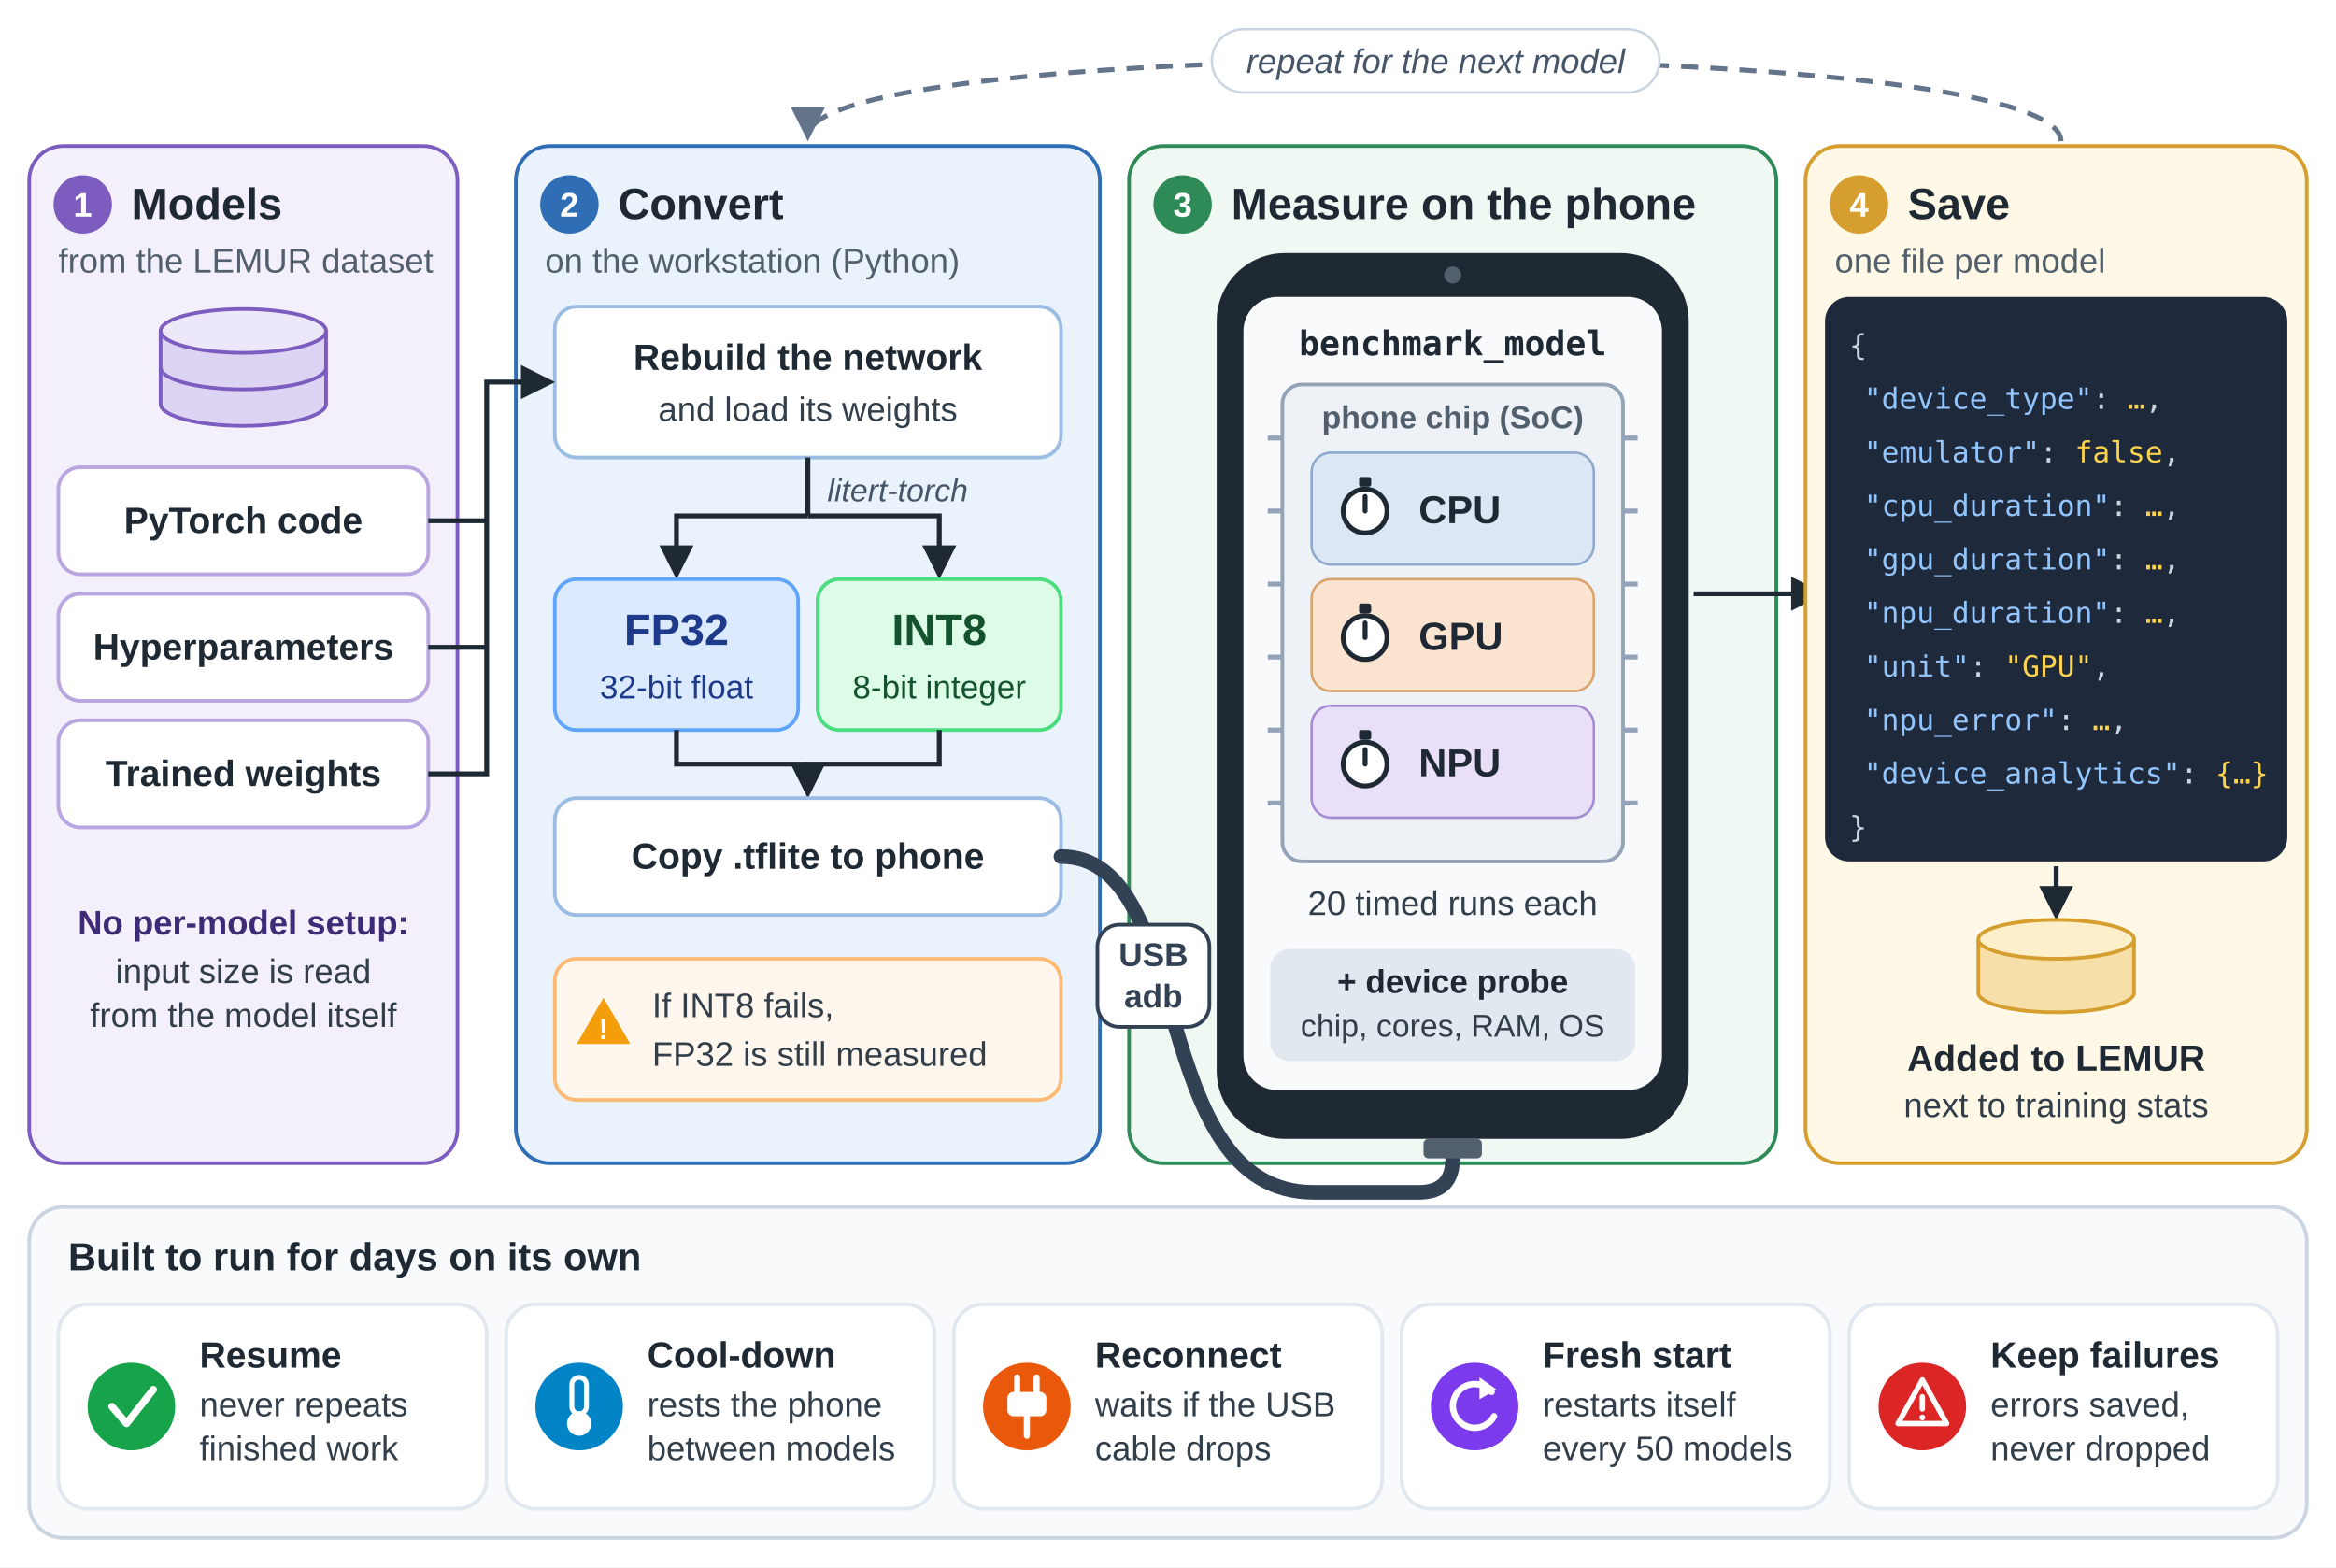
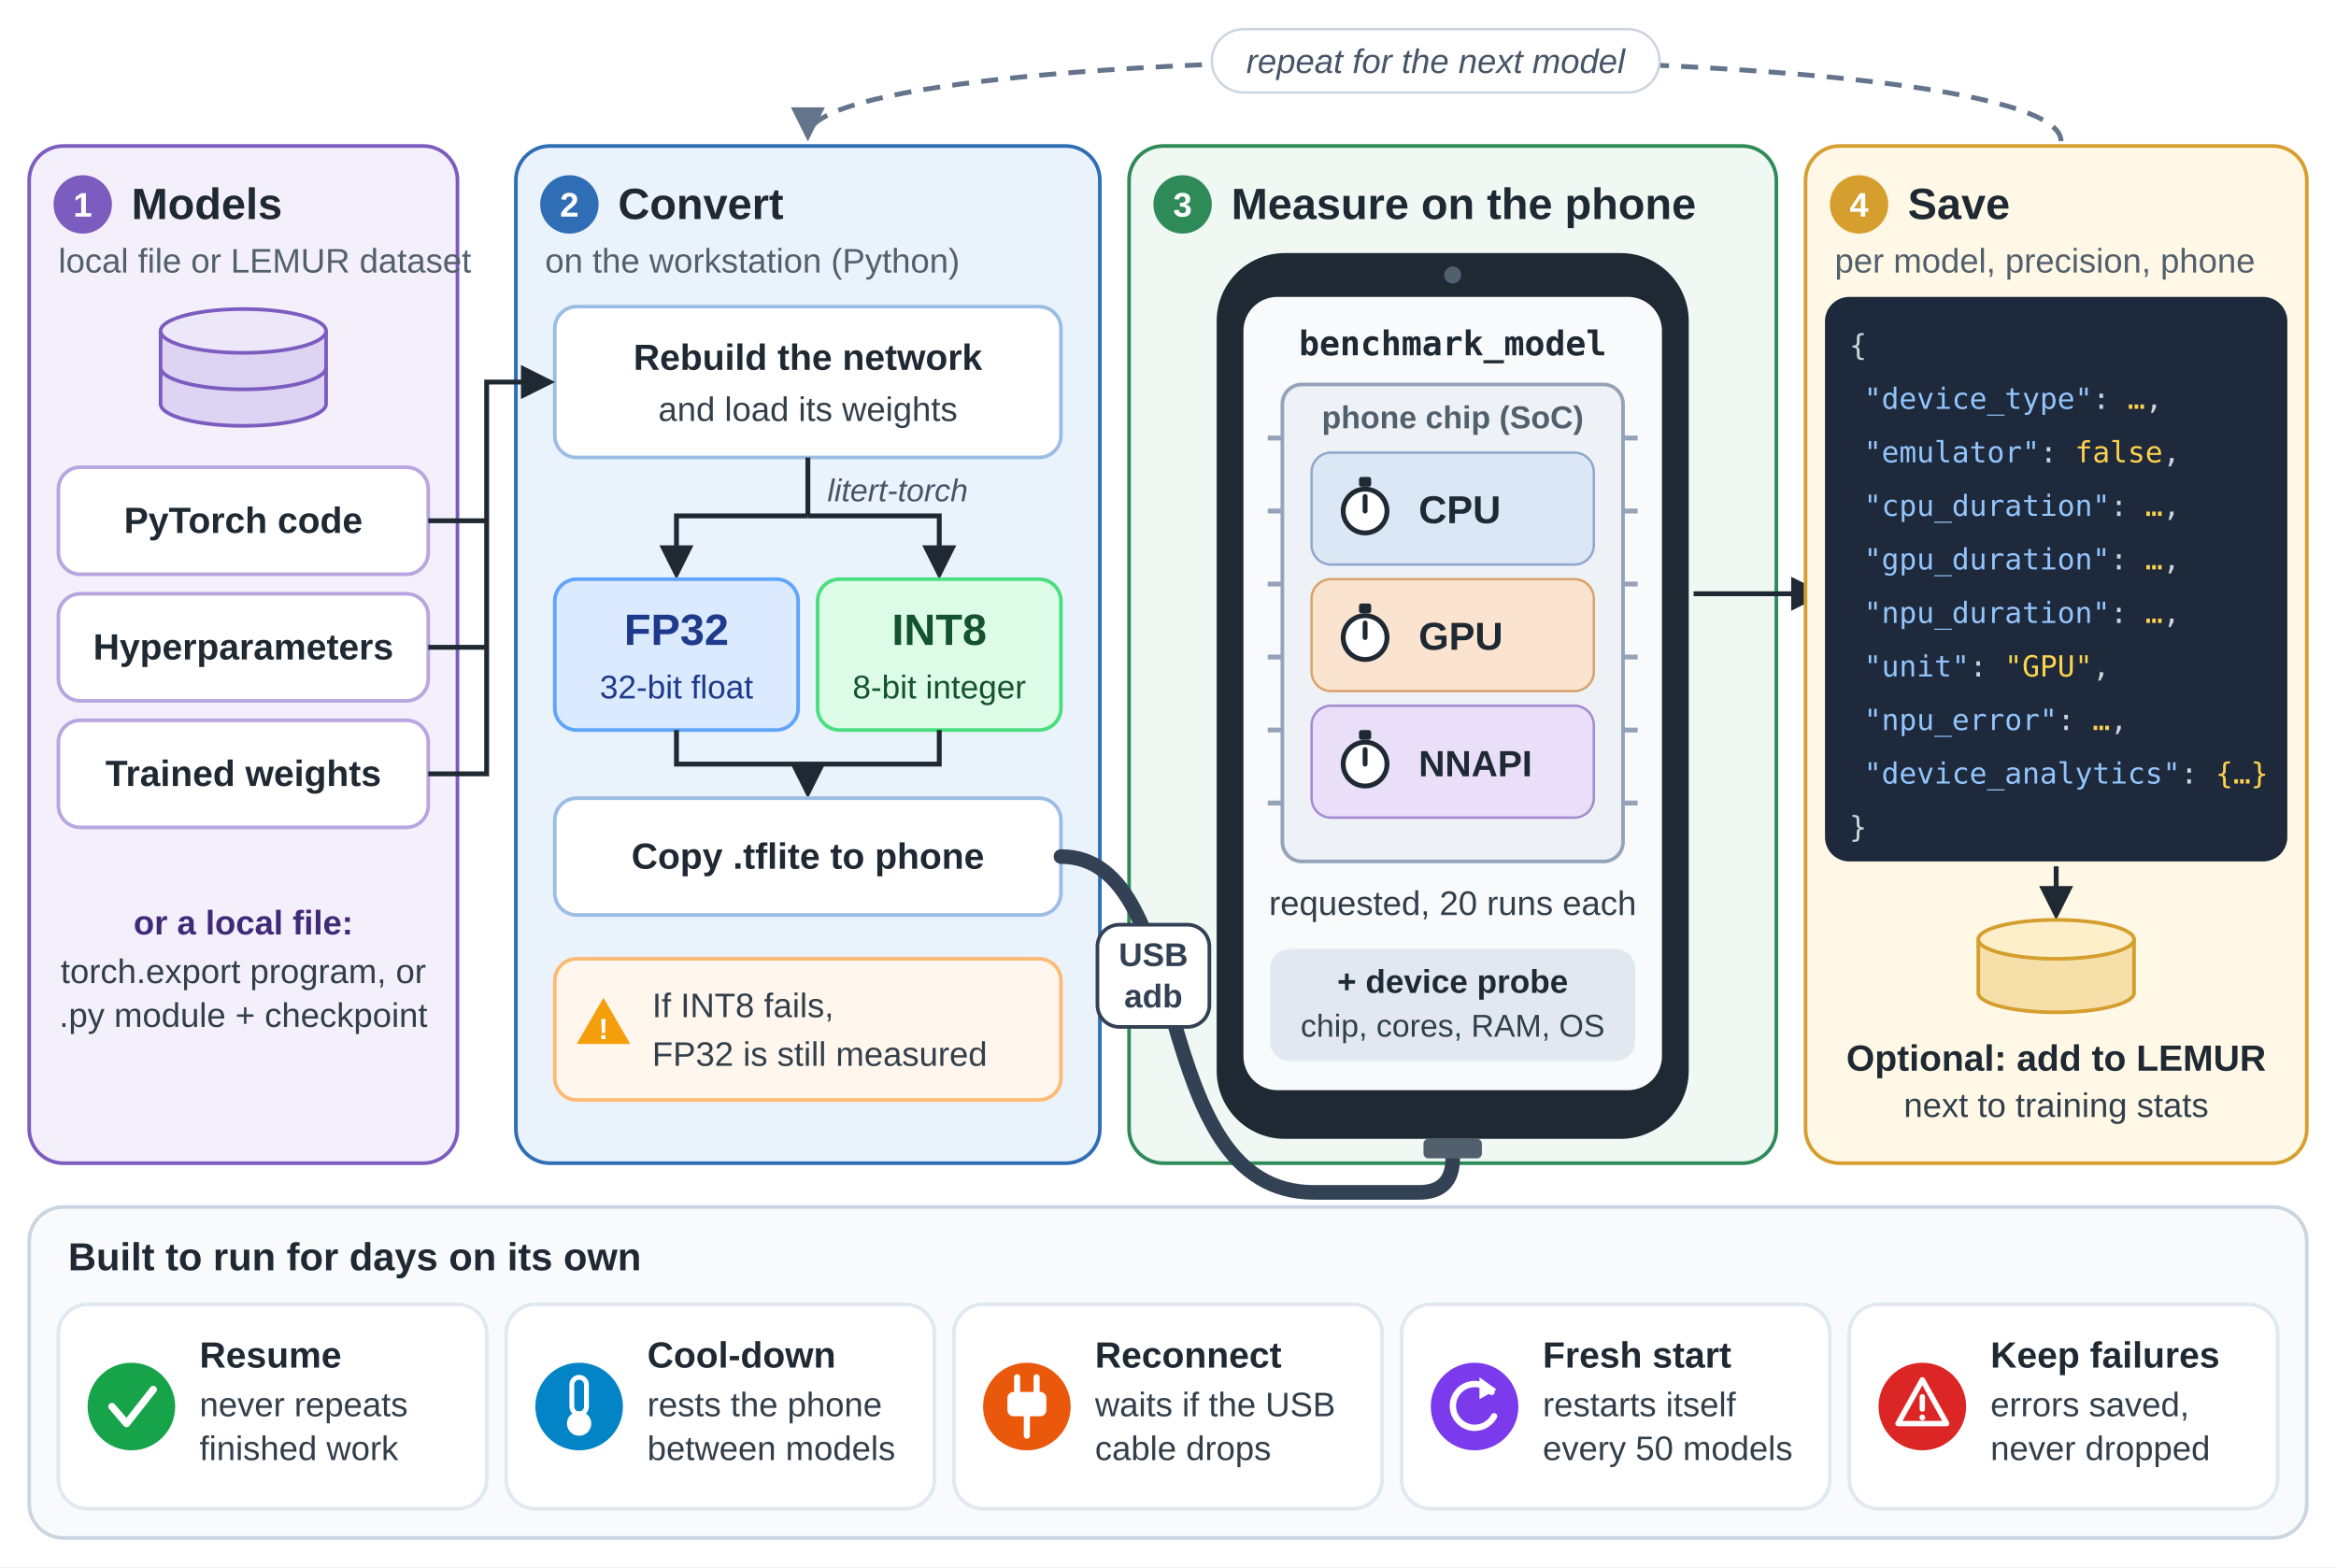
<svg xmlns="http://www.w3.org/2000/svg" viewBox="0 0 960 644" width="960" height="644" font-family="Liberation Sans, Helvetica, Arial, sans-serif">
  <defs>
    <marker id="ah" viewBox="0 0 10 10" refX="8.5" refY="5" markerWidth="7" markerHeight="7" orient="auto-start-reverse">
      <path d="M0,0 L10,5 L0,10 z" fill="#1F2933" />
    </marker>
    <marker id="ahg" viewBox="0 0 10 10" refX="8.5" refY="5" markerWidth="7" markerHeight="7" orient="auto-start-reverse">
      <path d="M0,0 L10,5 L0,10 z" fill="#64748B" />
    </marker>
    <style>
      .ttl  { font-size: 18px; font-weight: 700; fill: #1F2933; }
      .sub  { font-size: 14px; fill: #52606D; }
      .b15  { font-size: 15px; font-weight: 700; fill: #1F2933; }
      .t14  { font-size: 14px; fill: #323F4B; }
      .num  { font-size: 14px; font-weight: 700; fill: #FFFFFF; }
      .code { font-family: "DejaVu Sans Mono", "Liberation Mono", monospace; font-size: 12px; fill: #CBD5E1; }
      .k    { fill: #93C5FD; }
      .v    { fill: #FCD34D; }
      .flow { stroke: #1F2933; stroke-width: 2; fill: none; }
    </style>
  </defs>
  <rect width="960" height="644" fill="#FFFFFF" />
  <path d="M847,58 C847,14 332,14 332,56" fill="none" stroke="#64748B" stroke-width="2" stroke-dasharray="7 5" marker-end="url(#ahg)" />
  <rect x="498" y="12" width="184" height="26" rx="13" fill="#FFFFFF" stroke="#CBD5E1" />
  <text x="590" y="30" text-anchor="middle" font-size="14" font-style="italic" fill="#475569">repeat for the next model</text>
  <rect x="12" y="60" width="176" height="418" rx="14" fill="#F4F0FB" stroke="#7C5CBF" stroke-width="1.5" />
  <circle cx="34" cy="84" r="12" fill="#7C5CBF" />
  <text x="34" y="89" text-anchor="middle" class="num">1</text>
  <text x="54" y="90" class="ttl">Models</text>
-   <text x="24" y="112" class="sub">from the LEMUR dataset</text>
+   <text x="24" y="112" class="sub">local file or LEMUR dataset</text>
  <path d="M66,136 V166 A34,9 0 0 0 134,166 V136" fill="#DDD3F3" stroke="#7C5CBF" stroke-width="1.5" />
  <path d="M66,151 A34,9 0 0 0 134,151" fill="none" stroke="#7C5CBF" stroke-width="1.5" />
  <ellipse cx="100" cy="136" rx="34" ry="9" fill="#EDE7FA" stroke="#7C5CBF" stroke-width="1.5" />
  <rect x="24" y="192" width="152" height="44" rx="9" fill="#FFFFFF" stroke="#B9A5E0" stroke-width="1.5" />
  <text x="100" y="219" text-anchor="middle" class="b15">PyTorch code</text>
  <rect x="24" y="244" width="152" height="44" rx="9" fill="#FFFFFF" stroke="#B9A5E0" stroke-width="1.5" />
  <text x="100" y="271" text-anchor="middle" class="b15">Hyperparameters</text>
  <rect x="24" y="296" width="152" height="44" rx="9" fill="#FFFFFF" stroke="#B9A5E0" stroke-width="1.5" />
  <text x="100" y="323" text-anchor="middle" class="b15">Trained weights</text>
-   <text x="100" y="384" text-anchor="middle" font-size="14" font-weight="700" fill="#3F2A78">No per-model setup:</text>
-   <text x="100" y="404" text-anchor="middle" class="t14">input size is read</text>
-   <text x="100" y="422" text-anchor="middle" class="t14">from the model itself</text>
+   <text x="100" y="384" text-anchor="middle" font-size="14" font-weight="700" fill="#3F2A78">or a local file:</text>
+   <text x="100" y="404" text-anchor="middle" class="t14">torch.export program, or</text>
+   <text x="100" y="422" text-anchor="middle" class="t14">.py module + checkpoint</text>
  <rect x="212" y="60" width="240" height="418" rx="14" fill="#EAF2FB" stroke="#2F6DB5" stroke-width="1.5" />
  <circle cx="234" cy="84" r="12" fill="#2F6DB5" />
  <text x="234" y="89" text-anchor="middle" class="num">2</text>
  <text x="254" y="90" class="ttl">Convert</text>
  <text x="224" y="112" class="sub">on the workstation (Python)</text>
  <rect x="228" y="126" width="208" height="62" rx="9" fill="#FFFFFF" stroke="#9CBDE3" stroke-width="1.5" />
  <text x="332" y="152" text-anchor="middle" class="b15">Rebuild the network</text>
  <text x="332" y="173" text-anchor="middle" class="t14">and load its weights</text>
  <polyline points="332,188 332,212" class="flow" />
  <polyline points="332,212 278,212 278,236" class="flow" marker-end="url(#ah)" />
  <polyline points="332,212 386,212 386,236" class="flow" marker-end="url(#ah)" />
  <text x="340" y="206" font-size="13" font-style="italic" fill="#475569">litert-torch</text>
  <rect x="228" y="238" width="100" height="62" rx="9" fill="#DBEAFE" stroke="#60A5FA" stroke-width="1.5" />
  <text x="278" y="265" text-anchor="middle" font-size="18" font-weight="700" fill="#1E3A8A">FP32</text>
  <text x="278" y="287" text-anchor="middle" font-size="13.5" fill="#1E3A8A">32-bit float</text>
  <rect x="336" y="238" width="100" height="62" rx="9" fill="#DCFCE7" stroke="#4ADE80" stroke-width="1.5" />
  <text x="386" y="265" text-anchor="middle" font-size="18" font-weight="700" fill="#14532D">INT8</text>
  <text x="386" y="287" text-anchor="middle" font-size="13.5" fill="#14532D">8-bit integer</text>
  <polyline points="278,300 278,314 332,314" class="flow" />
  <polyline points="386,300 386,314 332,314 332,326" class="flow" marker-end="url(#ah)" />
  <rect x="228" y="328" width="208" height="48" rx="9" fill="#FFFFFF" stroke="#9CBDE3" stroke-width="1.5" />
  <text x="332" y="357" text-anchor="middle" class="b15">Copy .tflite to phone</text>
  <rect x="228" y="394" width="208" height="58" rx="9" fill="#FFF7ED" stroke="#FDBA74" stroke-width="1.5" />
  <path d="M248,410 L259,429 L237,429 Z" fill="#F59E0B" />
  <text x="248" y="427" text-anchor="middle" font-size="12" font-weight="700" fill="#FFFFFF">!</text>
  <text x="268" y="418" class="t14">If INT8 fails,</text>
  <text x="268" y="438" class="t14">FP32 is still measured</text>
  <rect x="464" y="60" width="266" height="418" rx="14" fill="#EFF8F2" stroke="#2E8B57" stroke-width="1.5" />
  <circle cx="486" cy="84" r="12" fill="#2E8B57" />
  <text x="486" y="89" text-anchor="middle" class="num">3</text>
  <text x="506" y="90" class="ttl">Measure on the phone</text>
  <path d="M436,352 C492,352 470,490 540,490 L583,490 Q597,490 597,476" fill="none" stroke="#334155" stroke-width="6" stroke-linecap="round" />
  <rect x="500" y="104" width="194" height="364" rx="28" fill="#1F2933" />
  <rect x="511" y="122" width="172" height="326" rx="14" fill="#F8FAFC" />
  <circle cx="597" cy="113" r="3.5" fill="#52606D" />
  <rect x="585" y="468" width="24" height="8" rx="2" fill="#52606D" />
  <text x="597" y="146" text-anchor="middle" font-family="DejaVu Sans Mono, Liberation Mono, monospace" font-size="14" font-weight="700" fill="#1F2933">benchmark_model</text>
  <g stroke="#94A3B8" stroke-width="2">
    <line x1="521" y1="180" x2="527" y2="180" />
    <line x1="521" y1="210" x2="527" y2="210" />
    <line x1="521" y1="240" x2="527" y2="240" />
    <line x1="521" y1="270" x2="527" y2="270" />
    <line x1="521" y1="300" x2="527" y2="300" />
    <line x1="521" y1="330" x2="527" y2="330" />
    <line x1="667" y1="180" x2="673" y2="180" />
    <line x1="667" y1="210" x2="673" y2="210" />
    <line x1="667" y1="240" x2="673" y2="240" />
    <line x1="667" y1="270" x2="673" y2="270" />
    <line x1="667" y1="300" x2="673" y2="300" />
    <line x1="667" y1="330" x2="673" y2="330" />
  </g>
  <rect x="527" y="158" width="140" height="196" rx="8" fill="#EEF2F6" stroke="#94A3B8" stroke-width="1.5" />
  <text x="597" y="176" text-anchor="middle" font-size="13" font-weight="700" fill="#52606D">phone chip (SoC)</text>
  <rect x="539" y="186" width="116" height="46" rx="8" fill="#DCE7F5" stroke="#8FA9CC" />
  <circle cx="561" cy="210" r="9" fill="#FFFFFF" stroke="#1F2933" stroke-width="2" />
  <rect x="558.5" y="196" width="5" height="4" rx="1" fill="#1F2933" />
  <line x1="561" y1="210" x2="561" y2="204" stroke="#1F2933" stroke-width="2" stroke-linecap="round" />
  <text x="583" y="215" font-size="16" font-weight="700" fill="#1F2933">CPU</text>
  <rect x="539" y="238" width="116" height="46" rx="8" fill="#FBE4CF" stroke="#D9A36D" />
  <circle cx="561" cy="262" r="9" fill="#FFFFFF" stroke="#1F2933" stroke-width="2" />
  <rect x="558.5" y="248" width="5" height="4" rx="1" fill="#1F2933" />
  <line x1="561" y1="262" x2="561" y2="256" stroke="#1F2933" stroke-width="2" stroke-linecap="round" />
  <text x="583" y="267" font-size="16" font-weight="700" fill="#1F2933">GPU</text>
  <rect x="539" y="290" width="116" height="46" rx="8" fill="#E9DFF8" stroke="#A58BD1" />
  <circle cx="561" cy="314" r="9" fill="#FFFFFF" stroke="#1F2933" stroke-width="2" />
  <rect x="558.5" y="300" width="5" height="4" rx="1" fill="#1F2933" />
  <line x1="561" y1="314" x2="561" y2="308" stroke="#1F2933" stroke-width="2" stroke-linecap="round" />
-   <text x="583" y="319" font-size="16" font-weight="700" fill="#1F2933">NPU</text>
-   <text x="597" y="376" text-anchor="middle" class="t14">20 timed runs each</text>
+   <text x="583" y="319" font-size="15" font-weight="700" fill="#1F2933">NNAPI</text>
+   <text x="597" y="376" text-anchor="middle" class="t14">requested, 20 runs each</text>
  <rect x="522" y="390" width="150" height="46" rx="8" fill="#E2E8F0" />
  <text x="597" y="408" text-anchor="middle" font-size="13.5" font-weight="700" fill="#1F2933">+ device probe</text>
  <text x="597" y="426" text-anchor="middle" font-size="13" fill="#323F4B">chip, cores, RAM, OS</text>
  <rect x="451" y="380" width="46" height="42" rx="9" fill="#FFFFFF" stroke="#334155" stroke-width="1.5" />
  <text x="474" y="397" text-anchor="middle" font-size="13.5" font-weight="700" fill="#334155">USB</text>
  <text x="474" y="414" text-anchor="middle" font-size="13.5" font-weight="700" fill="#334155">adb</text>
  <line x1="696" y1="244" x2="748" y2="244" class="flow" marker-end="url(#ah)" />
  <rect x="742" y="60" width="206" height="418" rx="14" fill="#FFF8E6" stroke="#D69E2E" stroke-width="1.5" />
  <circle cx="764" cy="84" r="12" fill="#D69E2E" />
  <text x="764" y="89" text-anchor="middle" class="num">4</text>
  <text x="784" y="90" class="ttl">Save</text>
-   <text x="754" y="112" class="sub">one file per model</text>
+   <text x="754" y="112" class="sub">per model, precision, phone</text>
  <rect x="750" y="122" width="190" height="232" rx="10" fill="#1E293B" />
  <text class="code">
    <tspan x="760" y="146">{</tspan>
    <tspan x="766" y="168">
      <tspan class="k">"device_type"</tspan>: <tspan class="v">…</tspan>,</tspan>
    <tspan x="766" y="190">
      <tspan class="k">"emulator"</tspan>: <tspan class="v">false</tspan>,</tspan>
    <tspan x="766" y="212">
      <tspan class="k">"cpu_duration"</tspan>: <tspan class="v">…</tspan>,</tspan>
    <tspan x="766" y="234">
      <tspan class="k">"gpu_duration"</tspan>: <tspan class="v">…</tspan>,</tspan>
    <tspan x="766" y="256">
      <tspan class="k">"npu_duration"</tspan>: <tspan class="v">…</tspan>,</tspan>
    <tspan x="766" y="278">
      <tspan class="k">"unit"</tspan>: <tspan class="v">"GPU"</tspan>,</tspan>
    <tspan x="766" y="300">
      <tspan class="k">"npu_error"</tspan>: <tspan class="v">…</tspan>,</tspan>
    <tspan x="766" y="322">
      <tspan class="k">"device_analytics"</tspan>: <tspan class="v">{…}</tspan>
    </tspan>
    <tspan x="760" y="344">}</tspan>
  </text>
  <line x1="845" y1="356" x2="845" y2="376" class="flow" marker-end="url(#ah)" />
  <path d="M813,386 V408 A32,8 0 0 0 877,408 V386" fill="#F6DFA8" stroke="#D69E2E" stroke-width="1.5" />
  <ellipse cx="845" cy="386" rx="32" ry="8" fill="#FCEFC9" stroke="#D69E2E" stroke-width="1.5" />
-   <text x="845" y="440" text-anchor="middle" class="b15">Added to LEMUR</text>
+   <text x="845" y="440" text-anchor="middle" class="b15">Optional: add to LEMUR</text>
  <text x="845" y="459" text-anchor="middle" class="t14">next to training stats</text>
  <polyline points="176,214 200,214" class="flow" />
  <polyline points="176,266 200,266" class="flow" />
  <polyline points="176,318 200,318 200,157 226,157" class="flow" marker-end="url(#ah)" />
  <rect x="12" y="496" width="936" height="136" rx="14" fill="#F8FAFC" stroke="#CBD5E1" stroke-width="1.5" />
  <text x="28" y="522" font-size="16" font-weight="700" fill="#1F2933">Built to run for days on its own</text>
  <rect x="24" y="536" width="176" height="84" rx="12" fill="#FFFFFF" stroke="#E2E8F0" stroke-width="1.5" />
  <circle cx="54" cy="578" r="18" fill="#16A34A" />
  <path d="M46,578 L52,585 L63,571" fill="none" stroke="#FFFFFF" stroke-width="3" stroke-linecap="round" stroke-linejoin="round" />
  <text x="82" y="562" class="b15">Resume</text>
  <text x="82" y="582" class="t14">never repeats</text>
  <text x="82" y="600" class="t14">finished work</text>
  <rect x="208" y="536" width="176" height="84" rx="12" fill="#FFFFFF" stroke="#E2E8F0" stroke-width="1.5" />
  <circle cx="238" cy="578" r="18" fill="#0284C7" />
  <rect x="235" y="566" width="6" height="15" rx="3" fill="none" stroke="#FFFFFF" stroke-width="2" />
  <circle cx="238" cy="585" r="5" fill="#FFFFFF" />
  <text x="266" y="562" class="b15">Cool-down</text>
  <text x="266" y="582" class="t14">rests the phone</text>
  <text x="266" y="600" class="t14">between models</text>
  <rect x="392" y="536" width="176" height="84" rx="12" fill="#FFFFFF" stroke="#E2E8F0" stroke-width="1.5" />
  <circle cx="422" cy="578" r="18" fill="#EA580C" />
  <line x1="418" y1="566" x2="418" y2="572" stroke="#FFFFFF" stroke-width="2.5" stroke-linecap="round" />
  <line x1="426" y1="566" x2="426" y2="572" stroke="#FFFFFF" stroke-width="2.5" stroke-linecap="round" />
  <rect x="414" y="572" width="16" height="10" rx="2.5" fill="#FFFFFF" />
  <line x1="422" y1="582" x2="422" y2="590" stroke="#FFFFFF" stroke-width="2.5" stroke-linecap="round" />
  <text x="450" y="562" class="b15">Reconnect</text>
  <text x="450" y="582" class="t14">waits if the USB</text>
  <text x="450" y="600" class="t14">cable drops</text>
  <rect x="576" y="536" width="176" height="84" rx="12" fill="#FFFFFF" stroke="#E2E8F0" stroke-width="1.5" />
  <circle cx="606" cy="578" r="18" fill="#7C3AED" />
  <path d="M613,572 A9,9 0 1 0 614,582" fill="none" stroke="#FFFFFF" stroke-width="2.6" stroke-linecap="round" />
  <path d="M608,566 L615,571 L608,575 Z" fill="#FFFFFF" />
  <text x="634" y="562" class="b15">Fresh start</text>
  <text x="634" y="582" class="t14">restarts itself</text>
  <text x="634" y="600" class="t14">every 50 models</text>
  <rect x="760" y="536" width="176" height="84" rx="12" fill="#FFFFFF" stroke="#E2E8F0" stroke-width="1.5" />
  <circle cx="790" cy="578" r="18" fill="#DC2626" />
  <path d="M790,567 L800,585 L780,585 Z" fill="none" stroke="#FFFFFF" stroke-width="2.2" stroke-linejoin="round" />
  <line x1="790" y1="574" x2="790" y2="579" stroke="#FFFFFF" stroke-width="2.2" stroke-linecap="round" />
  <circle cx="790" cy="582.5" r="1.2" fill="#FFFFFF" />
  <text x="818" y="562" class="b15">Keep failures</text>
  <text x="818" y="582" class="t14">errors saved,</text>
  <text x="818" y="600" class="t14">never dropped</text>
</svg>
